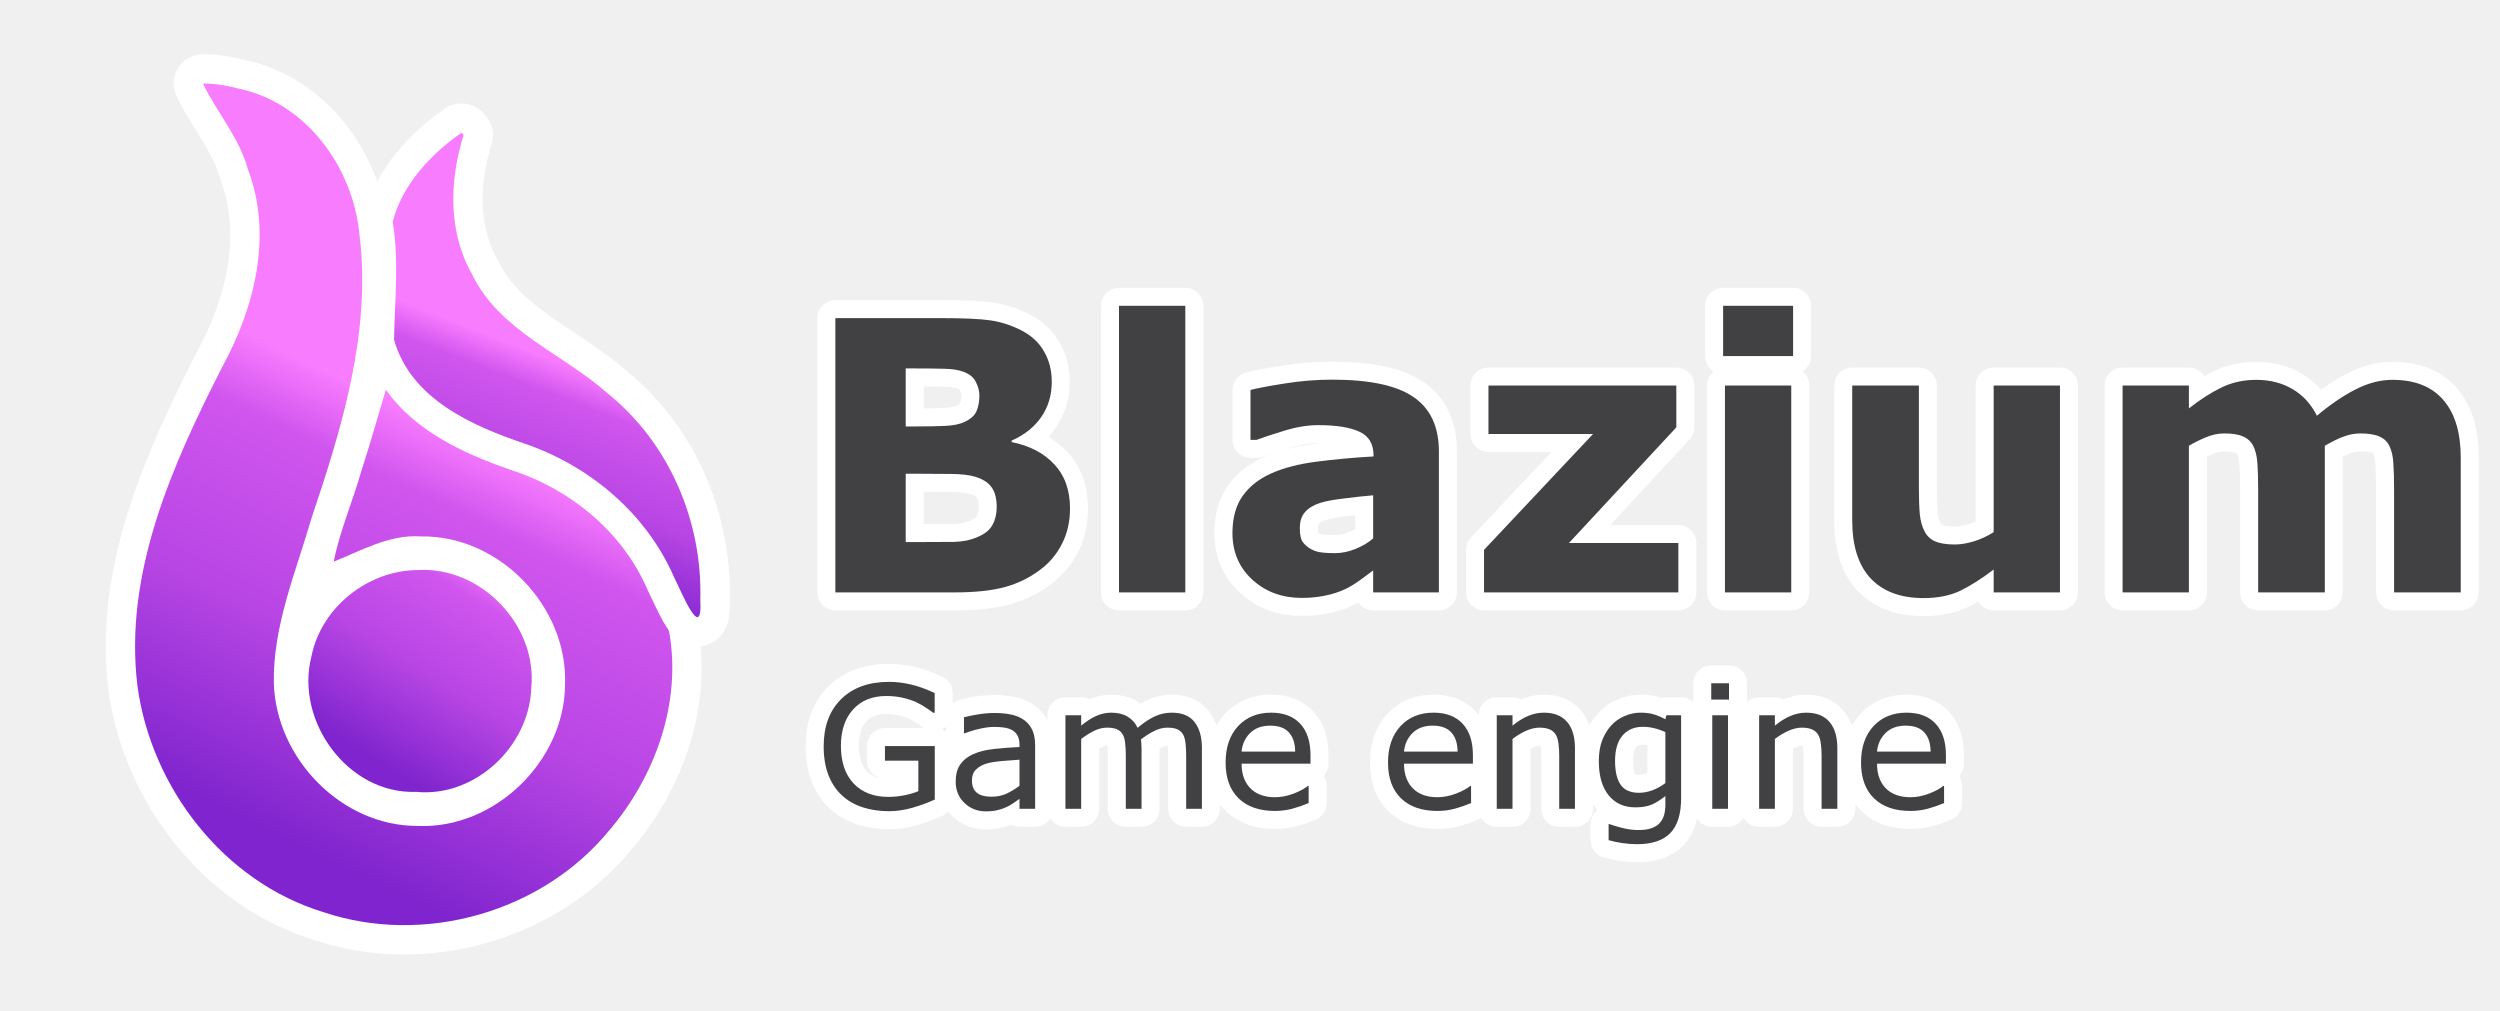
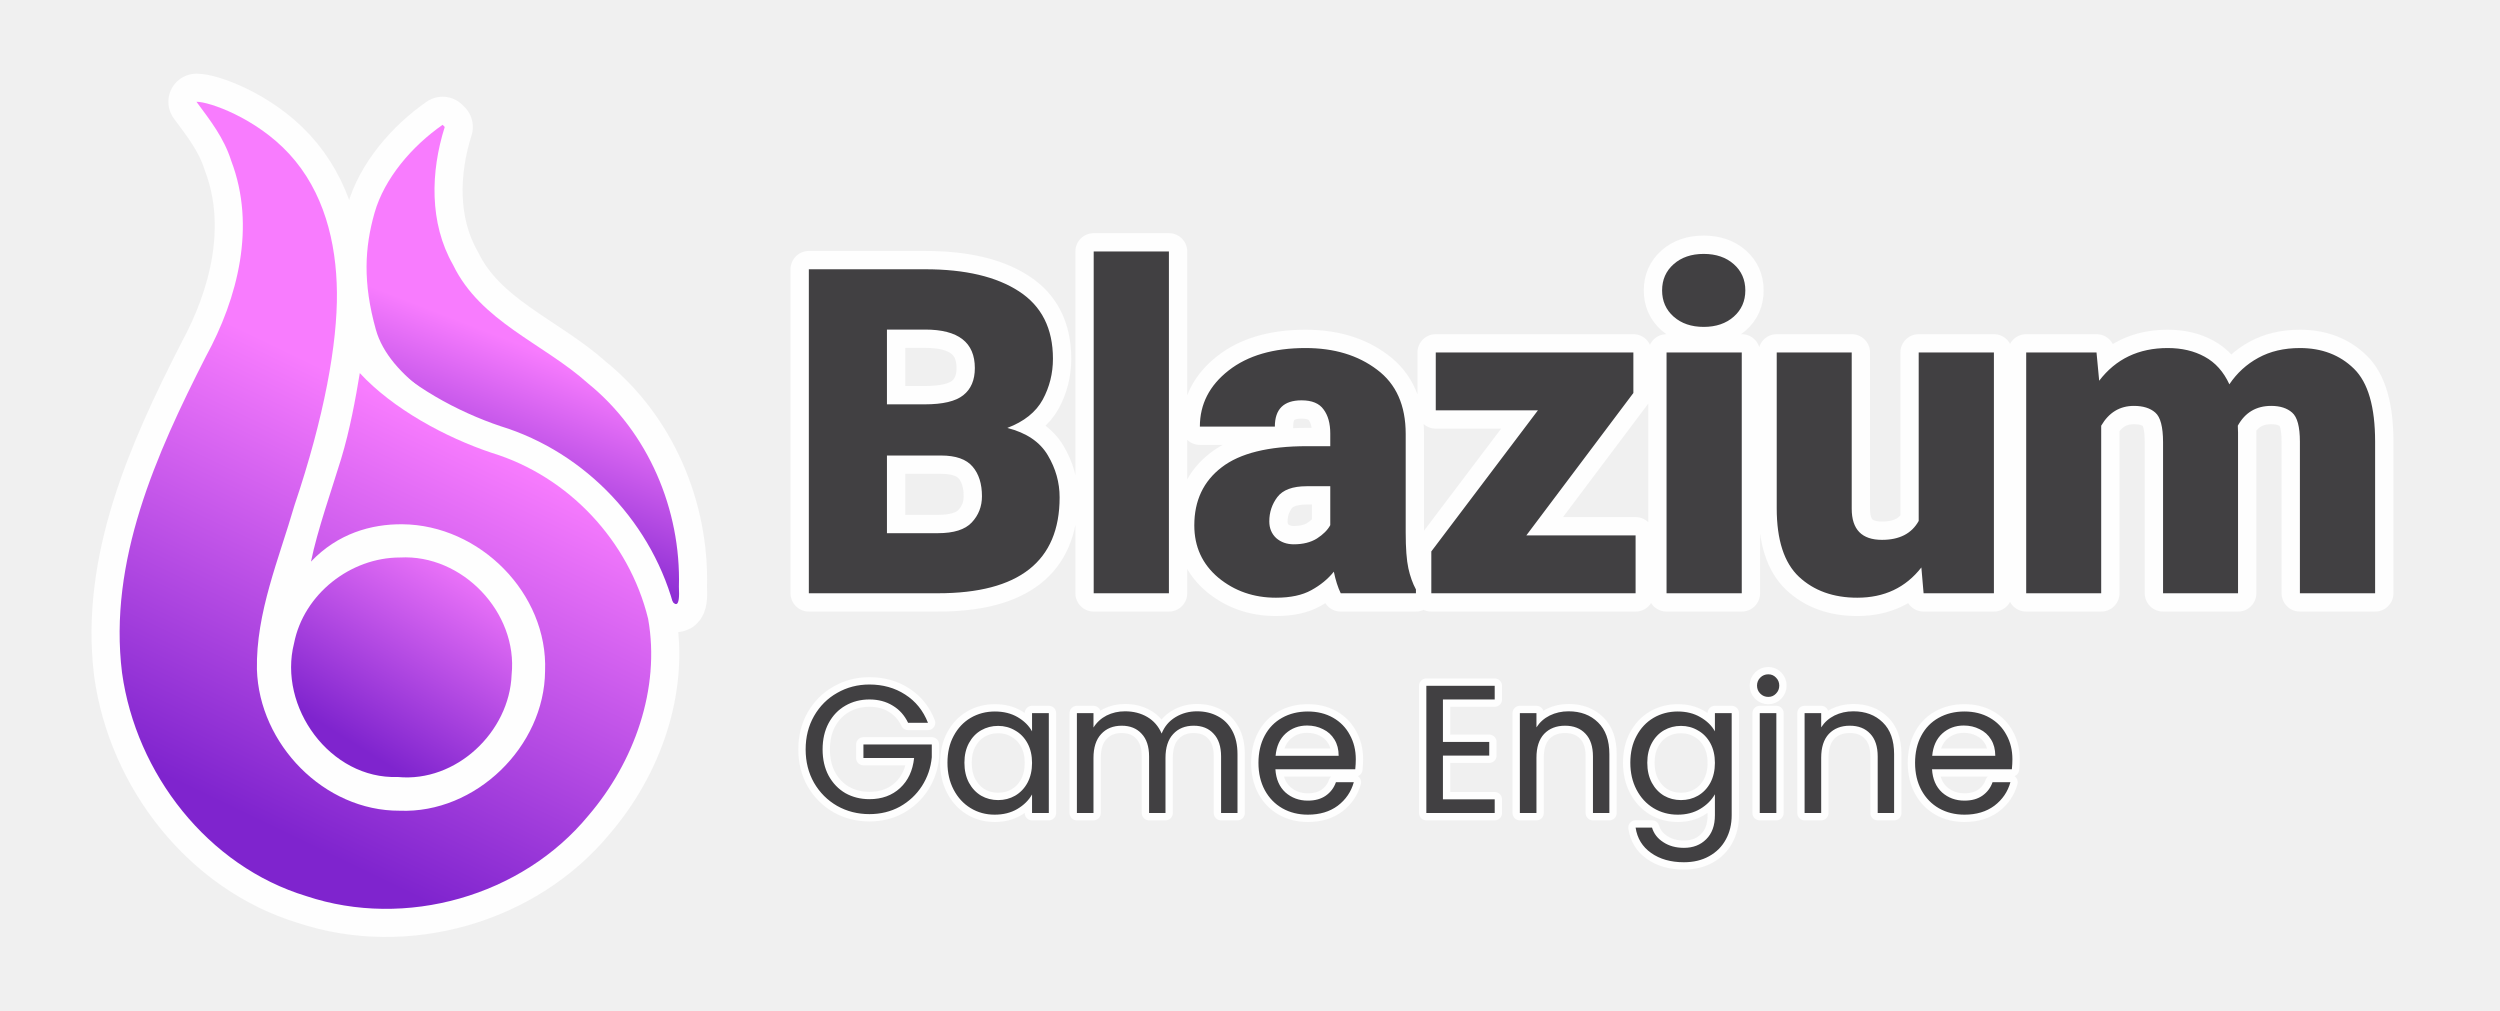
- <svg xmlns="http://www.w3.org/2000/svg" xmlns:xlink="http://www.w3.org/1999/xlink" width="1024" height="414">
+ <svg xmlns="http://www.w3.org/2000/svg" xmlns:xlink="http://www.w3.org/1999/xlink" xml:space="preserve" width="1024" height="414">
  <defs>
-     <linearGradient id="c">
+     <linearGradient id="a">
      <stop offset=".045" stop-color="#7f24ce" />
-       <stop offset=".468" stop-color="#b846e4" />
-       <stop offset=".825" stop-color="#d055ee" />
      <stop offset="1" stop-color="#f87cfe" />
    </linearGradient>
-     <linearGradient id="b">
-       <stop offset=".045" stop-color="#7f24ce" />
-       <stop offset=".478" stop-color="#b846e4" />
-       <stop offset=".848" stop-color="#d055ee" />
-       <stop offset="1" stop-color="#f87cfe" />
-     </linearGradient>
-     <linearGradient id="a">
-       <stop offset=".045" stop-color="#7f24ce" />
-       <stop offset=".468" stop-color="#b846e4" />
-       <stop offset=".848" stop-color="#d055ee" />
-       <stop offset="1" stop-color="#f87cfe" />
-     </linearGradient>
-     <linearGradient xlink:href="#a" id="f" x1="635.831" x2="721.822" y1="589.778" y2="368.408" gradientTransform="translate(-23.58 17.032)scale(.3755)" gradientUnits="userSpaceOnUse" />
-     <linearGradient xlink:href="#b" id="e" x1="269.585" x2="488.27" y1="847.204" y2="393.079" gradientTransform="translate(-23.58 17.032)scale(.3755)" gradientUnits="userSpaceOnUse" />
-     <linearGradient xlink:href="#c" id="d" x1="496.519" x2="635.831" y1="813.477" y2="589.778" gradientTransform="translate(-23.58 17.032)scale(.3755)" gradientUnits="userSpaceOnUse" />
+     <linearGradient xlink:href="#a" id="d" x1="269.585" x2="488.27" y1="847.204" y2="393.079" gradientTransform="translate(-29.076 14.177)scale(.37155)" gradientUnits="userSpaceOnUse" />
+     <linearGradient xlink:href="#a" id="c" x1="496.519" x2="635.831" y1="813.477" y2="589.778" gradientTransform="translate(-29.076 14.177)scale(.37155)" gradientUnits="userSpaceOnUse" />
+     <linearGradient xlink:href="#a" id="b" x1="635.831" x2="721.822" y1="589.778" y2="368.408" gradientTransform="translate(-29.076 14.177)scale(.37155)" gradientUnits="userSpaceOnUse" />
  </defs>
-   <path fill="url(#d)" stroke="#fff" stroke-linecap="round" stroke-linejoin="round" stroke-width="24.032" d="m 171.383,233.485 c 25.804,-1.42 48.862,22.764 46.218,48.475 -0.887,23.806 -23.009,44.734 -47.117,42.387 -28.001,1.028 -49.673,-29.016 -42.942,-55.389 4,-20.293 23.305,-35.468 43.84,-35.474 z" paint-order="markers stroke fill" style="mix-blend-mode:normal" />
-   <path fill="url(#e)" stroke="#fff" stroke-linecap="round" stroke-linejoin="round" stroke-width="24.032" d="m 83.117,34.229 c 5.64,11.591 14.848,22.131 18.413,35.067 10.281,26.95 2.82,56.663 -10.558,81.098 -20.491,40.237 -40.378,84.604 -34.646,130.82 5.79,41.75 35.465,80.06 76.31,92.455 41,13.686 89.303,0.054 116.792,-33.404 18.862,-21.989 29.846,-52.452 24.677,-81.403 -7.864,-32.19 -32.948,-58.979 -64.674,-68.674 -19.224,-6.423 -38.176,-16.029 -50.849,-32.3 -3.153,10.351 -6.735,23.249 -10.496,34.802 -3.55,12.511 -8.861,24.653 -11.42,37.359 10.527,-4.14 22.878,-11.287 35.646,-10.322 32.138,-0.623 60.402,28.735 59.133,60.77 -0.259,31.284 -28.775,59.065 -60.204,57.811 -31.309,0.142 -58.144,-27.571 -59.081,-58.49 -0.429,-23.462 9.107,-45.683 15.538,-67.909 12.45,-36.9 24.386,-76.078 19.574,-115.44 C 144.821,69.001 125.865,42.37 98.079,36.381 93.196,35.123 88.182,34.131 83.117,34.229 Z" paint-order="markers stroke fill" style="mix-blend-mode:normal" />
-   <path fill="url(#f)" stroke="#fff" stroke-linecap="round" stroke-linejoin="round" stroke-width="24.032" d="m 189.029,54.376 c -12.594,8.747 -24.293,21.347 -28.176,36.441 2.671,16.027 0.802,32.396 0.56,48.396 6.855,24.185 31.904,35.215 53.723,42.575 26.602,9.179 49.674,28.651 60.99,54.695 2.64,5.145 11.718,27.604 10.722,9.111 0.905,-31.9 -12.663,-63.969 -37.636,-84.196 -18.439,-16.556 -44.487,-25.509 -55.88,-49.096 -9.866,-17.307 -9.282,-38.517 -3.42,-57.042 l -0.442,-0.442 z" paint-order="markers stroke fill" style="mix-blend-mode:normal" />
-   <g fill="#414042" stroke="#fff" stroke-linejoin="round" stroke-width="14.748" font-family="'Inter Alia'" paint-order="stroke fill markers">
-     <path d="m 438.273,208.238 q 0,8.148 -3.319,14.56 -3.244,6.412 -8.977,10.637 -6.639,4.979 -14.635,7.091 -7.921,2.112 -20.143,2.112 H 342.162 V 130.308 h 43.605 q 13.579,0 19.841,0.905 6.337,0.905 12.523,3.998 6.412,3.244 9.505,8.751 3.168,5.432 3.168,12.448 0,8.148 -4.3,14.409 -4.3,6.186 -12.146,9.656 v 0.604 q 11.014,2.188 17.427,9.053 6.488,6.865 6.488,18.106 z m -37.117,-46.17 q 0,-2.791 -1.433,-5.583 -1.358,-2.791 -4.904,-4.149 -3.168,-1.207 -7.921,-1.282 -4.677,-0.151 -13.202,-0.151 h -2.716 v 23.764 h 4.526 q 6.865,0 11.693,-0.226 4.828,-0.226 7.619,-1.509 3.923,-1.735 5.13,-4.451 1.207,-2.791 1.207,-6.412 z m 7.091,45.717 q 0,-5.356 -2.112,-8.223 -2.037,-2.942 -7.016,-4.376 -3.395,-0.981 -9.355,-1.056 -5.96,-0.075 -12.448,-0.075 h -6.337 v 27.988 h 2.112 q 12.221,0 17.502,-0.075 5.281,-0.075 9.732,-1.961 4.526,-1.886 6.186,-4.979 1.735,-3.168 1.735,-7.242 z m 77.251,34.853 H 458.34 V 125.254 h 27.159 z m 76.949,-22.104 v -17.653 q -5.507,0.453 -11.92,1.282 -6.412,0.754 -9.732,1.811 -4.074,1.282 -6.262,3.772 -2.112,2.414 -2.112,6.412 0,2.64 0.453,4.3 0.453,1.66 2.263,3.168 1.735,1.509 4.149,2.263 2.414,0.679 7.544,0.679 4.074,0 8.223,-1.66 4.225,-1.66 7.393,-4.376 z m 0,13.127 q -2.188,1.66 -5.432,3.998 -3.244,2.339 -6.111,3.697 -3.998,1.811 -8.298,2.64 -4.3,0.905 -9.43,0.905 -12.07,0 -20.218,-7.469 -8.148,-7.469 -8.148,-19.086 0,-9.279 4.149,-15.164 4.149,-5.884 11.769,-9.279 7.544,-3.395 18.709,-4.828 11.165,-1.433 23.16,-2.112 v -0.453 q 0,-7.016 -5.733,-9.656 -5.733,-2.716 -16.899,-2.716 -6.714,0 -14.334,2.414 -7.619,2.339 -10.939,3.621 h -2.49 v -20.444 q 4.3,-1.132 13.956,-2.64 9.732,-1.584 19.464,-1.584 23.16,0 33.42,7.167 10.335,7.091 10.335,22.33 v 57.636 h -26.932 z m 125.005,8.977 h -79.59 v -17.427 l 44.661,-47.452 H 609.674 V 157.919 h 76.949 v 17.125 l -43.982,47.377 h 44.812 z m 46.245,0 H 706.539 V 157.919 h 27.159 z m 0.754,-96.79 H 705.785 V 125.254 h 28.667 z m 109.313,96.79 h -27.159 v -9.355 q -7.544,5.733 -13.806,8.751 -6.262,2.942 -14.937,2.942 -14.032,0 -21.651,-8.072 -7.544,-8.072 -7.544,-23.839 V 157.919 h 27.309 v 42.02 q 0,6.412 0.377,10.713 0.453,4.225 1.961,7.016 1.433,2.791 4.3,4.074 2.942,1.282 8.148,1.282 3.47,0 7.695,-1.282 4.225,-1.282 8.148,-3.772 V 157.919 h 27.159 z m 108.483,-60.051 v 60.051 h -27.309 v -42.322 q 0,-6.186 -0.302,-10.486 -0.302,-4.376 -1.66,-7.091 -1.358,-2.716 -4.149,-3.923 -2.716,-1.282 -7.695,-1.282 -3.998,0 -7.77,1.66 -3.772,1.584 -6.79,3.395 v 60.051 H 869.415 V 157.919 h 27.159 v 9.355 q 7.016,-5.507 13.428,-8.6 6.412,-3.093 14.183,-3.093 8.374,0 14.786,3.772 6.412,3.697 10.034,10.939 8.148,-6.865 15.842,-10.788 7.695,-3.923 15.088,-3.923 13.73,0 20.822,8.223 7.167,8.223 7.167,23.688 v 55.147 h -27.31 v -42.322 q 0,-6.262 -0.302,-10.562 -0.226,-4.3 -1.584,-7.016 -1.283,-2.716 -4.074,-3.923 -2.791,-1.282 -7.846,-1.282 -3.395,0 -6.639,1.207 -3.244,1.132 -7.921,3.847 z" aria-label="Blazium" font-size="146.667" font-weight="700" style="-inkscape-font-specification:&quot;Inter Alia, Bold&quot;" />
-     <path d="m 382.878,327.503 q -4.184,1.92 -9.156,3.361 -4.938,1.406 -9.567,1.406 -5.967,0 -10.939,-1.646 -4.972,-1.646 -8.47,-4.938 -3.532,-3.326 -5.452,-8.298 -1.92,-5.007 -1.92,-11.693 0,-12.242 7.133,-19.306 7.167,-7.098 19.649,-7.098 4.355,0 8.881,1.063 4.561,1.029 9.807,3.532 v 8.058 h -0.617 q -1.063,-0.823 -3.086,-2.16 -2.023,-1.337 -3.978,-2.229 -2.366,-1.063 -5.384,-1.749 -2.983,-0.72 -6.79,-0.72 -8.573,0 -13.579,5.521 -4.972,5.487 -4.972,14.882 0,9.91 5.212,15.431 5.212,5.487 14.197,5.487 3.292,0 6.55,-0.652 3.292,-0.652 5.761,-1.68 V 311.557 H 362.475 v -5.967 h 20.403 z m 41.115,3.772 h -6.412 v -4.081 q -0.857,0.583 -2.332,1.646 -1.44,1.029 -2.812,1.646 -1.612,0.789 -3.703,1.303 -2.092,0.549 -4.904,0.549 -5.178,0 -8.779,-3.429 -3.601,-3.429 -3.601,-8.744 0,-4.355 1.852,-7.03 1.886,-2.709 5.349,-4.252 3.498,-1.543 8.401,-2.092 4.904,-0.549 10.527,-0.823 v -0.994 q 0,-2.195 -0.789,-3.635 -0.754,-1.44 -2.195,-2.263 -1.372,-0.789 -3.292,-1.063 -1.92,-0.274 -4.012,-0.274 -2.538,0 -5.658,0.686 -3.12,0.652 -6.447,1.92 h -0.343 v -6.55 q 1.886,-0.514 5.452,-1.132 3.566,-0.617 7.03,-0.617 4.046,0 7.03,0.686 3.018,0.652 5.212,2.263 2.16,1.577 3.292,4.081 1.132,2.503 1.132,6.207 z m -6.412,-9.43 v -10.665 q -2.949,0.171 -6.961,0.514 -3.978,0.343 -6.31,0.994 -2.778,0.789 -4.492,2.469 -1.715,1.646 -1.715,4.561 0,3.292 1.989,4.972 1.989,1.646 6.07,1.646 3.395,0 6.207,-1.303 2.812,-1.337 5.212,-3.189 z m 74.72,9.43 h -6.447 v -21.809 q 0,-2.469 -0.24,-4.766 -0.206,-2.298 -0.926,-3.669 -0.789,-1.475 -2.263,-2.229 -1.475,-0.754 -4.252,-0.754 -2.709,0 -5.418,1.372 -2.709,1.337 -5.418,3.429 0.103,0.789 0.171,1.852 0.069,1.029 0.069,2.057 v 24.518 h -6.447 v -21.809 q 0,-2.538 -0.24,-4.801 -0.206,-2.298 -0.926,-3.669 -0.789,-1.475 -2.263,-2.195 -1.475,-0.754 -4.252,-0.754 -2.64,0 -5.315,1.303 -2.64,1.303 -5.281,3.326 v 28.599 h -6.447 v -38.303 h 6.447 v 4.252 q 3.018,-2.503 6.001,-3.909 3.018,-1.406 6.412,-1.406 3.909,0 6.618,1.646 2.743,1.646 4.081,4.561 3.909,-3.292 7.133,-4.732 3.223,-1.475 6.893,-1.475 6.31,0 9.293,3.841 3.018,3.806 3.018,10.665 z m 44.476,-18.483 h -28.222 q 0,3.532 1.063,6.172 1.063,2.606 2.915,4.286 1.783,1.646 4.218,2.469 2.469,0.823 5.418,0.823 3.909,0 7.853,-1.543 3.978,-1.577 5.658,-3.086 h 0.343 v 7.03 q -3.258,1.372 -6.652,2.298 -3.395,0.926 -7.133,0.926 -9.533,0 -14.882,-5.144 -5.349,-5.178 -5.349,-14.677 0,-9.396 5.109,-14.917 5.144,-5.521 13.511,-5.521 7.75,0 11.933,4.526 4.218,4.526 4.218,12.859 z m -6.275,-4.938 q -0.034,-5.075 -2.572,-7.853 -2.503,-2.778 -7.647,-2.778 -5.178,0 -8.264,3.052 -3.052,3.052 -3.463,7.578 z m 72.8,4.938 h -28.222 q 0,3.532 1.063,6.172 1.063,2.606 2.915,4.286 1.783,1.646 4.218,2.469 2.469,0.823 5.418,0.823 3.909,0 7.853,-1.543 3.978,-1.577 5.658,-3.086 h 0.343 v 7.03 q -3.258,1.372 -6.652,2.298 -3.395,0.926 -7.133,0.926 -9.533,0 -14.882,-5.144 -5.349,-5.178 -5.349,-14.677 0,-9.396 5.109,-14.917 5.144,-5.521 13.511,-5.521 7.75,0 11.933,4.526 4.218,4.526 4.218,12.859 z m -6.275,-4.938 q -0.034,-5.075 -2.572,-7.853 -2.503,-2.778 -7.647,-2.778 -5.178,0 -8.264,3.052 -3.052,3.052 -3.463,7.578 z m 48.076,23.421 h -6.447 v -21.809 q 0,-2.64 -0.309,-4.938 -0.309,-2.332 -1.132,-3.635 -0.857,-1.44 -2.469,-2.126 -1.612,-0.72 -4.184,-0.72 -2.64,0 -5.521,1.303 -2.88,1.303 -5.521,3.326 v 28.599 h -6.447 v -38.303 h 6.447 v 4.252 q 3.018,-2.503 6.241,-3.909 3.223,-1.406 6.618,-1.406 6.207,0 9.464,3.738 3.258,3.738 3.258,10.767 z m 43.481,-4.355 q 0,9.739 -4.424,14.299 -4.424,4.561 -13.614,4.561 -3.052,0 -5.967,-0.446 -2.88,-0.411 -5.692,-1.2 v -6.584 h 0.343 q 1.577,0.617 5.007,1.509 3.429,0.926 6.858,0.926 3.292,0 5.452,-0.789 2.16,-0.789 3.361,-2.195 1.2,-1.337 1.715,-3.223 0.514,-1.886 0.514,-4.218 v -3.498 q -2.915,2.332 -5.589,3.498 -2.64,1.132 -6.755,1.132 -6.858,0 -10.905,-4.938 -4.012,-4.972 -4.012,-13.991 0,-4.938 1.372,-8.504 1.406,-3.601 3.806,-6.207 2.229,-2.435 5.418,-3.772 3.189,-1.372 6.344,-1.372 3.326,0 5.555,0.686 2.263,0.652 4.766,2.023 l 0.411,-1.646 h 6.035 z m -6.447,-6.172 v -20.883 q -2.572,-1.166 -4.801,-1.646 -2.195,-0.514 -4.389,-0.514 -5.315,0 -8.367,3.566 -3.052,3.566 -3.052,10.356 0,6.447 2.263,9.773 2.263,3.326 7.51,3.326 2.812,0 5.624,-1.063 2.846,-1.097 5.212,-2.915 z m 26.061,-34.188 h -7.27 v -6.687 h 7.27 z m -0.411,44.716 h -6.447 v -38.303 h 6.447 z m 44.784,0 h -6.447 v -21.809 q 0,-2.64 -0.309,-4.938 -0.309,-2.332 -1.132,-3.635 -0.857,-1.44 -2.469,-2.126 -1.612,-0.72 -4.184,-0.72 -2.64,0 -5.521,1.303 -2.88,1.303 -5.521,3.326 v 28.599 h -6.447 v -38.303 h 6.447 v 4.252 q 3.018,-2.503 6.241,-3.909 3.223,-1.406 6.618,-1.406 6.207,0 9.464,3.738 3.258,3.738 3.258,10.767 z m 44.476,-18.483 h -28.222 q 0,3.532 1.063,6.172 1.063,2.606 2.915,4.286 1.783,1.646 4.218,2.469 2.469,0.823 5.418,0.823 3.909,0 7.853,-1.543 3.978,-1.577 5.658,-3.086 h 0.343 v 7.03 q -3.258,1.372 -6.652,2.298 -3.395,0.926 -7.133,0.926 -9.533,0 -14.882,-5.144 -5.349,-5.178 -5.349,-14.677 0,-9.396 5.109,-14.917 5.144,-5.521 13.511,-5.521 7.75,0 11.933,4.526 4.218,4.526 4.218,12.859 z m -6.275,-4.938 q -0.034,-5.075 -2.572,-7.853 -2.503,-2.778 -7.647,-2.778 -5.178,0 -8.264,3.052 -3.052,3.052 -3.463,7.578 z" aria-label="Game engine" font-size="66.667" style="-inkscape-font-specification:&quot;Inter Alia, Normal&quot;" />
-   </g>
+   <path fill="url(#b)" stroke="#fefefe" stroke-linecap="round" stroke-linejoin="round" stroke-width="23.014" d="m 181.292,51.128 c -12.461,8.654 -23.861,21.915 -27.877,36.057 -4.016,14.142 -4.885,28.48 0.554,47.886 5.44,19.406 31.568,34.844 53.156,42.127 26.323,9.081 49.15,28.348 60.348,54.118 2.612,5.092 11.595,27.313 10.608,9.016 0.896,-31.563 -12.529,-63.295 -37.239,-83.308 -18.244,-16.382 -44.017,-25.24 -55.291,-48.579 -9.762,-17.124 -9.184,-38.111 -3.384,-56.44 l -0.437,-0.437 z" paint-order="stroke fill markers" style="mix-blend-mode:normal" />
+   <path fill="url(#c)" stroke="#fefefe" stroke-linecap="round" stroke-linejoin="round" stroke-width="23.014" d="m 163.832,228.35 c 25.531,-1.405 48.346,22.524 45.731,47.964 -0.878,23.554 -22.767,44.263 -46.621,41.941 -27.706,1.016 -49.149,-28.711 -42.489,-54.805 3.958,-20.079 23.059,-35.094 43.377,-35.1 z" paint-order="stroke fill markers" style="mix-blend-mode:normal" />
+   <path fill="url(#d)" stroke="#fefefe" stroke-linecap="round" stroke-linejoin="round" stroke-width="23.014" d="M 80.472,41.689 C 86.164,49.385 91.746,56.475 94.715,65.891 104.887,92.556 97.506,121.957 84.269,146.134 63.994,185.947 44.316,229.847 49.988,275.576 c 5.729,41.309 35.092,79.216 75.505,91.481 40.568,13.542 88.361,0.053 115.561,-33.052 18.662,-21.756 29.532,-51.899 24.418,-80.544 -7.781,-31.852 -32.601,-58.358 -63.993,-67.951 -19.021,-6.355 -40.523,-18.027 -54.104,-32.696 -1.715,10.398 -4.044,23.264 -7.662,35.172 -3.618,11.908 -9.798,29.472 -12.33,42.044 11.015,-11.547 24.698,-15.388 37.368,-15.292 31.805,0.242 59.766,28.432 58.51,60.129 -0.257,30.954 -28.471,58.443 -59.57,57.203 -30.979,0.14 -57.531,-27.281 -58.458,-57.873 -0.424,-23.216 9.012,-45.202 15.374,-67.194 12.319,-36.51 17.603,-66.416 17.397,-87.168 -0.205,-20.752 -5.409,-41.461 -19.558,-56.81 C 104.82,48.242 85.483,41.592 80.472,41.689" paint-order="stroke fill markers" style="mix-blend-mode:normal" />
+   <path fill="#414042" stroke="#fefefe" stroke-linecap="round" stroke-linejoin="round" stroke-width="15" d="M434.022 203.716q0 39.284-49.857 39.284H331.3V110.291h47.67q24.518 0 38.372 9.024 13.945 9.023 13.945 27.617 0 9.024-4.192 16.771-4.193 7.656-14.493 11.576 11.758 3.007 16.589 11.21 4.83 8.112 4.83 17.227zm-70.73-68.724v30.625h15.495q11.12 0 15.769-3.737 4.74-3.737 4.74-11.12 0-15.768-20.326-15.768zm38.92 68.268q0-7.656-3.828-12.122-3.828-4.557-12.943-4.557h-22.149v31.81h20.873q9.753 0 13.854-4.375 4.193-4.467 4.193-10.756M478.785 103v140h-30.807V103Zm70.375 140q-1.732-3.555-2.826-8.841-3.554 4.466-9.205 7.565-5.56 3.099-14.492 3.099-13.672 0-23.607-8.203-9.844-8.295-9.844-21.42 0-15.22 11.21-23.789 11.212-8.659 35.001-8.659h9.48v-5.195q0-6.198-2.735-9.844-2.643-3.737-9.024-3.737-10.937 0-10.937 10.756h-30.716q0-13.763 11.757-22.97 11.758-9.205 31.537-9.205 17.591 0 29.258 8.841 11.758 8.75 11.758 26.341v40.378q0 9.662 1.093 14.675 1.094 4.922 3.1 8.659V243Zm-19.232-20.052q5.651 0 9.48-2.37 3.828-2.46 5.468-5.469v-15.95h-9.661q-8.66 0-12.032 4.466-3.28 4.375-3.28 9.935 0 4.193 2.825 6.836 2.916 2.552 7.2 2.552m58.162-54.87V144.38h80.937v16.589l-43.84 58.333h44.752V243h-83.672v-17.135l43.659-57.787zm92.706-49.128q0-6.562 4.74-10.755 4.739-4.193 12.304-4.193t12.305 4.193 4.74 10.755q0 6.563-4.74 10.756-4.74 4.192-12.305 4.192t-12.305-4.192-4.74-10.756zm32.63 25.43V243h-30.807v-98.62ZM787.903 243l-.912-10.573q-9.661 12.396-26.25 12.396-14.674 0-23.88-8.568-9.115-8.568-9.115-28.073V144.38h30.717v63.985q0 12.76 12.395 12.76 10.756 0 15.04-7.747V144.38h30.807V243Zm86.143-76.745q-8.659 0-13.398 8.112V243H829.93v-98.62h28.803l1.093 11.576q10.209-13.399 28.073-13.399 8.66 0 15.13 3.555 6.563 3.554 10.118 11.302 4.648-6.927 11.849-10.846 7.291-4.01 17.044-4.01 13.49 0 22.148 8.476 8.66 8.476 8.66 29.896V243H942.04v-62.07q0-9.206-3.19-11.94-3.1-2.735-8.568-2.735-9.206 0-13.672 8.112.091 1.367.091 2.826V243h-30.716v-61.888q0-9.388-3.19-12.123-3.099-2.734-8.75-2.734z" aria-label="Blazium" font-family="Roboto" font-size="186.667" font-weight="900" letter-spacing="-4" paint-order="stroke fill markers" style="line-height:1.25;-inkscape-font-specification:&quot;Roboto Heavy&quot;" />
+   <path fill="#414042" stroke="#fefefe" stroke-linecap="round" stroke-linejoin="round" stroke-width="6" d="M371.952 296.056q-2.165-4.555-6.272-7.019-4.106-2.538-9.557-2.538-5.45 0-9.856 2.538-4.33 2.464-6.87 7.168-2.463 4.63-2.463 10.752t2.464 10.752q2.538 4.63 6.869 7.168 4.405 2.464 9.856 2.464 7.616 0 12.544-4.554t5.75-12.32h-20.758v-5.526h28v5.227q-.597 6.421-4.032 11.797-3.435 5.302-9.035 8.438-5.6 3.061-12.469 3.061-7.243 0-13.216-3.36-5.973-3.435-9.483-9.483-3.434-6.048-3.434-13.664t3.434-13.664q3.51-6.122 9.483-9.482 5.973-3.435 13.216-3.435 8.288 0 14.635 4.107 6.421 4.106 9.333 11.573zm16.128 16.352q0-6.272 2.539-10.976 2.539-4.779 6.944-7.392 4.48-2.613 9.93-2.613 5.377 0 9.334 2.314t5.899 5.824V292.1h6.869v40.917h-6.87V325.4q-2.015 3.584-6.047 5.973-3.958 2.315-9.259 2.315-5.45 0-9.856-2.688t-6.944-7.541-2.539-11.051m34.646.075q0-4.63-1.867-8.064t-5.077-5.227q-3.136-1.867-6.944-1.867t-6.944 1.792-5.003 5.227-1.867 8.064q0 4.704 1.867 8.213 1.867 3.435 5.003 5.302 3.136 1.792 6.944 1.792t6.944-1.792q3.21-1.867 5.077-5.302 1.867-3.509 1.867-8.138m67.573-21.131q4.779 0 8.512 2.016 3.733 1.941 5.899 5.899 2.165 3.957 2.165 9.632v24.117h-6.72v-23.147q0-6.122-3.061-9.333-2.987-3.285-8.139-3.285-5.301 0-8.437 3.434-3.136 3.36-3.136 9.782v22.549h-6.72v-23.147q0-6.122-3.062-9.333-2.986-3.285-8.138-3.285-5.302 0-8.438 3.434-3.136 3.36-3.136 9.782v22.549h-6.794v-40.917h6.794v5.898q2.016-3.21 5.376-4.928 3.435-1.717 7.542-1.717 5.152 0 9.11 2.315 3.956 2.314 5.898 6.794 1.717-4.33 5.674-6.72t8.811-2.389m65.035 19.637q0 1.942-.224 4.107h-32.704q.373 6.048 4.106 9.483 3.808 3.36 9.184 3.36 4.406 0 7.318-2.016 2.987-2.091 4.181-5.526h7.318q-1.643 5.899-6.571 9.632-4.928 3.659-12.246 3.659-5.824 0-10.453-2.613-4.555-2.614-7.168-7.392-2.613-4.854-2.613-11.2 0-6.347 2.538-11.126 2.54-4.778 7.094-7.317 4.63-2.613 10.602-2.613 5.825 0 10.305 2.538 4.48 2.539 6.869 7.019 2.464 4.405 2.464 10.005m-7.019-1.418q0-3.883-1.717-6.646-1.717-2.837-4.704-4.256-2.912-1.493-6.496-1.493-5.152 0-8.81 3.285-3.585 3.286-4.107 9.11zm42.71-23.072v17.397h18.965v5.6h-18.965v17.92h21.205v5.6h-28v-52.117h28v5.6zm51.445 4.853q7.467 0 12.096 4.555 4.63 4.48 4.63 12.992v24.117h-6.72v-23.147q0-6.122-3.062-9.333-3.061-3.285-8.363-3.285-5.376 0-8.586 3.36-3.136 3.36-3.136 9.781v22.624h-6.795v-40.917h6.795v5.824q2.016-3.136 5.45-4.854 3.51-1.717 7.691-1.717m44.725.075q5.302 0 9.259 2.314 4.032 2.315 5.973 5.824V292.1h6.87v41.813q0 5.6-2.39 9.93-2.389 4.406-6.869 6.87-4.405 2.464-10.304 2.464-8.064 0-13.44-3.808t-6.347-10.379h6.72q1.12 3.734 4.63 5.974 3.509 2.314 8.437 2.314 5.6 0 9.11-3.509 3.583-3.51 3.583-9.856v-8.587q-2.016 3.584-5.973 5.974t-9.259 2.39q-5.45 0-9.93-2.689-4.406-2.688-6.944-7.541-2.539-4.854-2.539-11.051 0-6.272 2.539-10.976 2.538-4.779 6.944-7.392 4.48-2.613 9.93-2.613zm15.232 21.056q0-4.63-1.866-8.064t-5.078-5.227q-3.136-1.867-6.944-1.867t-6.944 1.792-5.002 5.227-1.867 8.064q0 4.704 1.867 8.213 1.866 3.435 5.002 5.302 3.136 1.792 6.944 1.792t6.944-1.792q3.211-1.867 5.078-5.302 1.866-3.509 1.866-8.138m21.878-27.03q-1.942 0-3.286-1.344t-1.344-3.285 1.344-3.285 3.286-1.344q1.866 0 3.136 1.344 1.344 1.344 1.344 3.285t-1.344 3.285q-1.27 1.344-3.136 1.344m3.285 6.646v40.917h-6.795V292.1zm31.51-.747q7.466 0 12.095 4.555 4.63 4.48 4.63 12.992v24.117h-6.72V309.87q0-6.122-3.062-9.333-3.06-3.285-8.362-3.285-5.376 0-8.587 3.36-3.136 3.36-3.136 9.781v22.624h-6.795V292.1h6.795v5.824q2.016-3.136 5.45-4.854 3.51-1.717 7.691-1.717zm65.183 19.637q0 1.942-.224 4.107h-32.704q.374 6.048 4.107 9.483 3.808 3.36 9.184 3.36 4.405 0 7.317-2.016 2.987-2.09 4.182-5.526h7.317q-1.643 5.9-6.57 9.632-4.929 3.66-12.246 3.66-5.824 0-10.453-2.614-4.555-2.614-7.168-7.392-2.614-4.854-2.614-11.2 0-6.347 2.539-11.126t7.093-7.317q4.63-2.613 10.603-2.613 5.824 0 10.304 2.538 4.48 2.539 6.87 7.019 2.463 4.405 2.463 10.005m-7.018-1.418q0-3.883-1.718-6.646-1.717-2.837-4.704-4.256-2.912-1.493-6.496-1.493-5.152 0-8.81 3.285-3.584 3.286-4.107 9.11z" aria-label="Game Engine" font-family="Poppins" font-size="74.667" paint-order="stroke fill markers" style="line-height:1.25;-inkscape-font-specification:Poppins" />
</svg>
